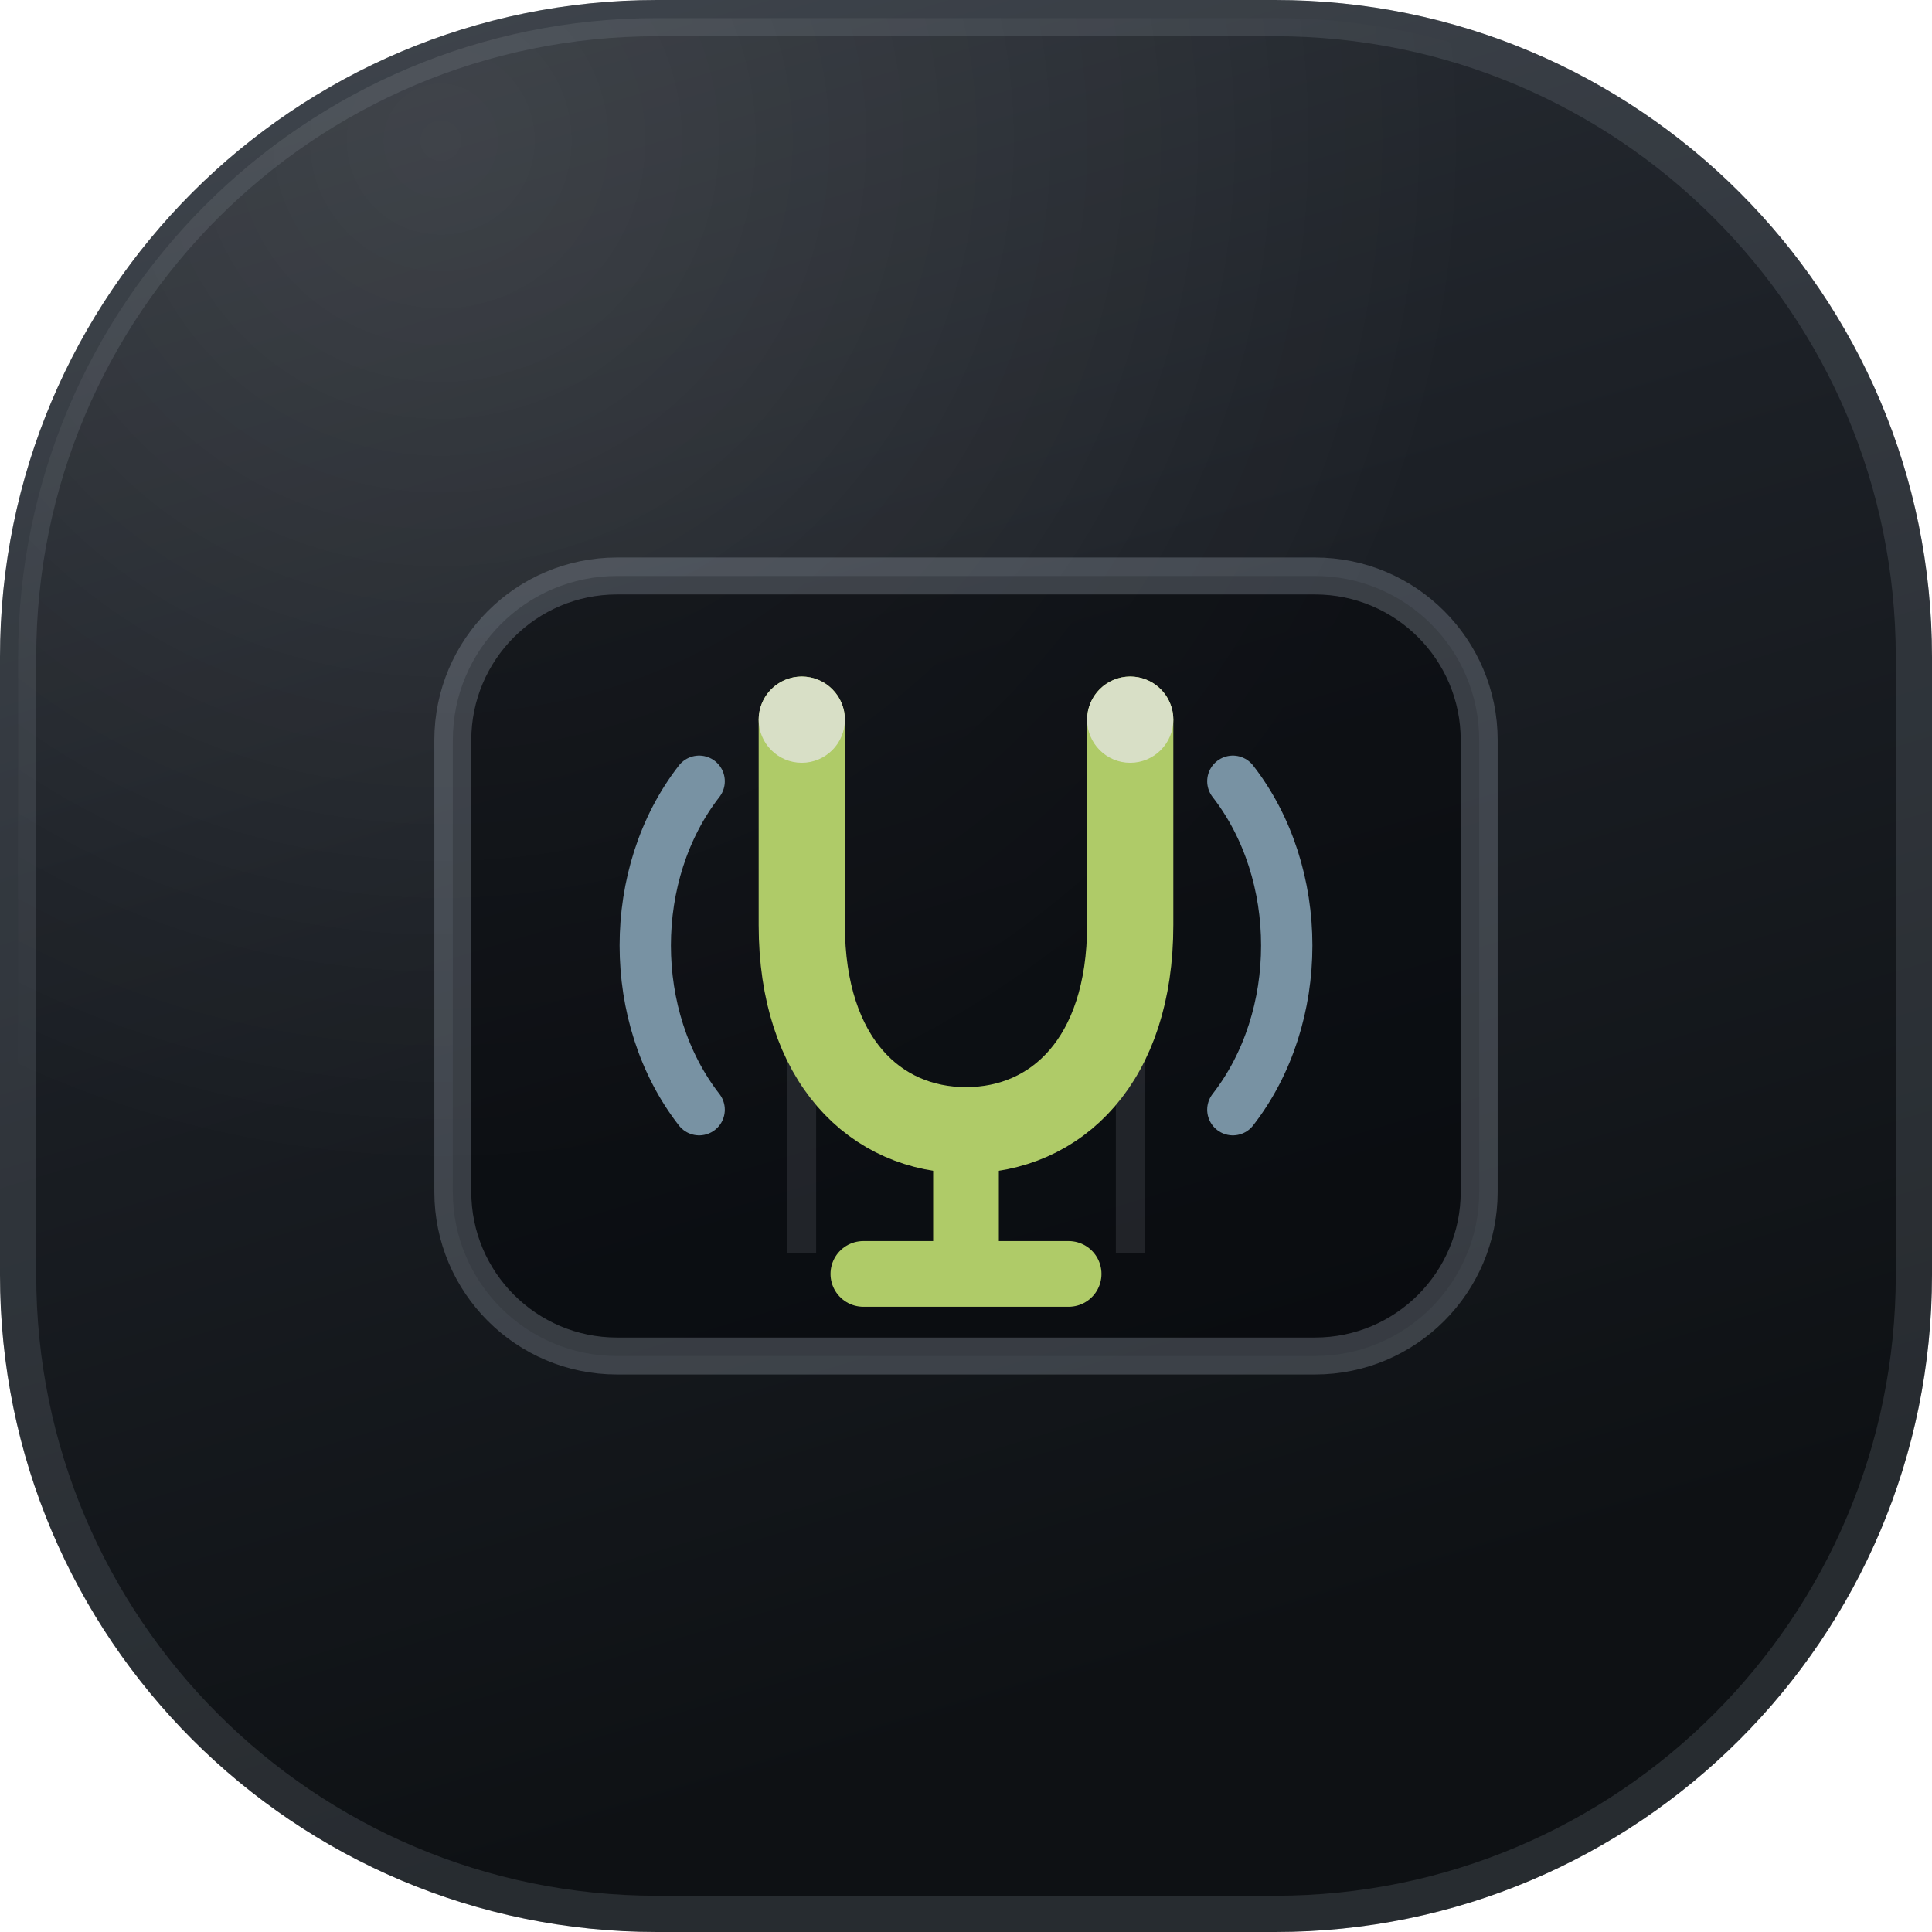
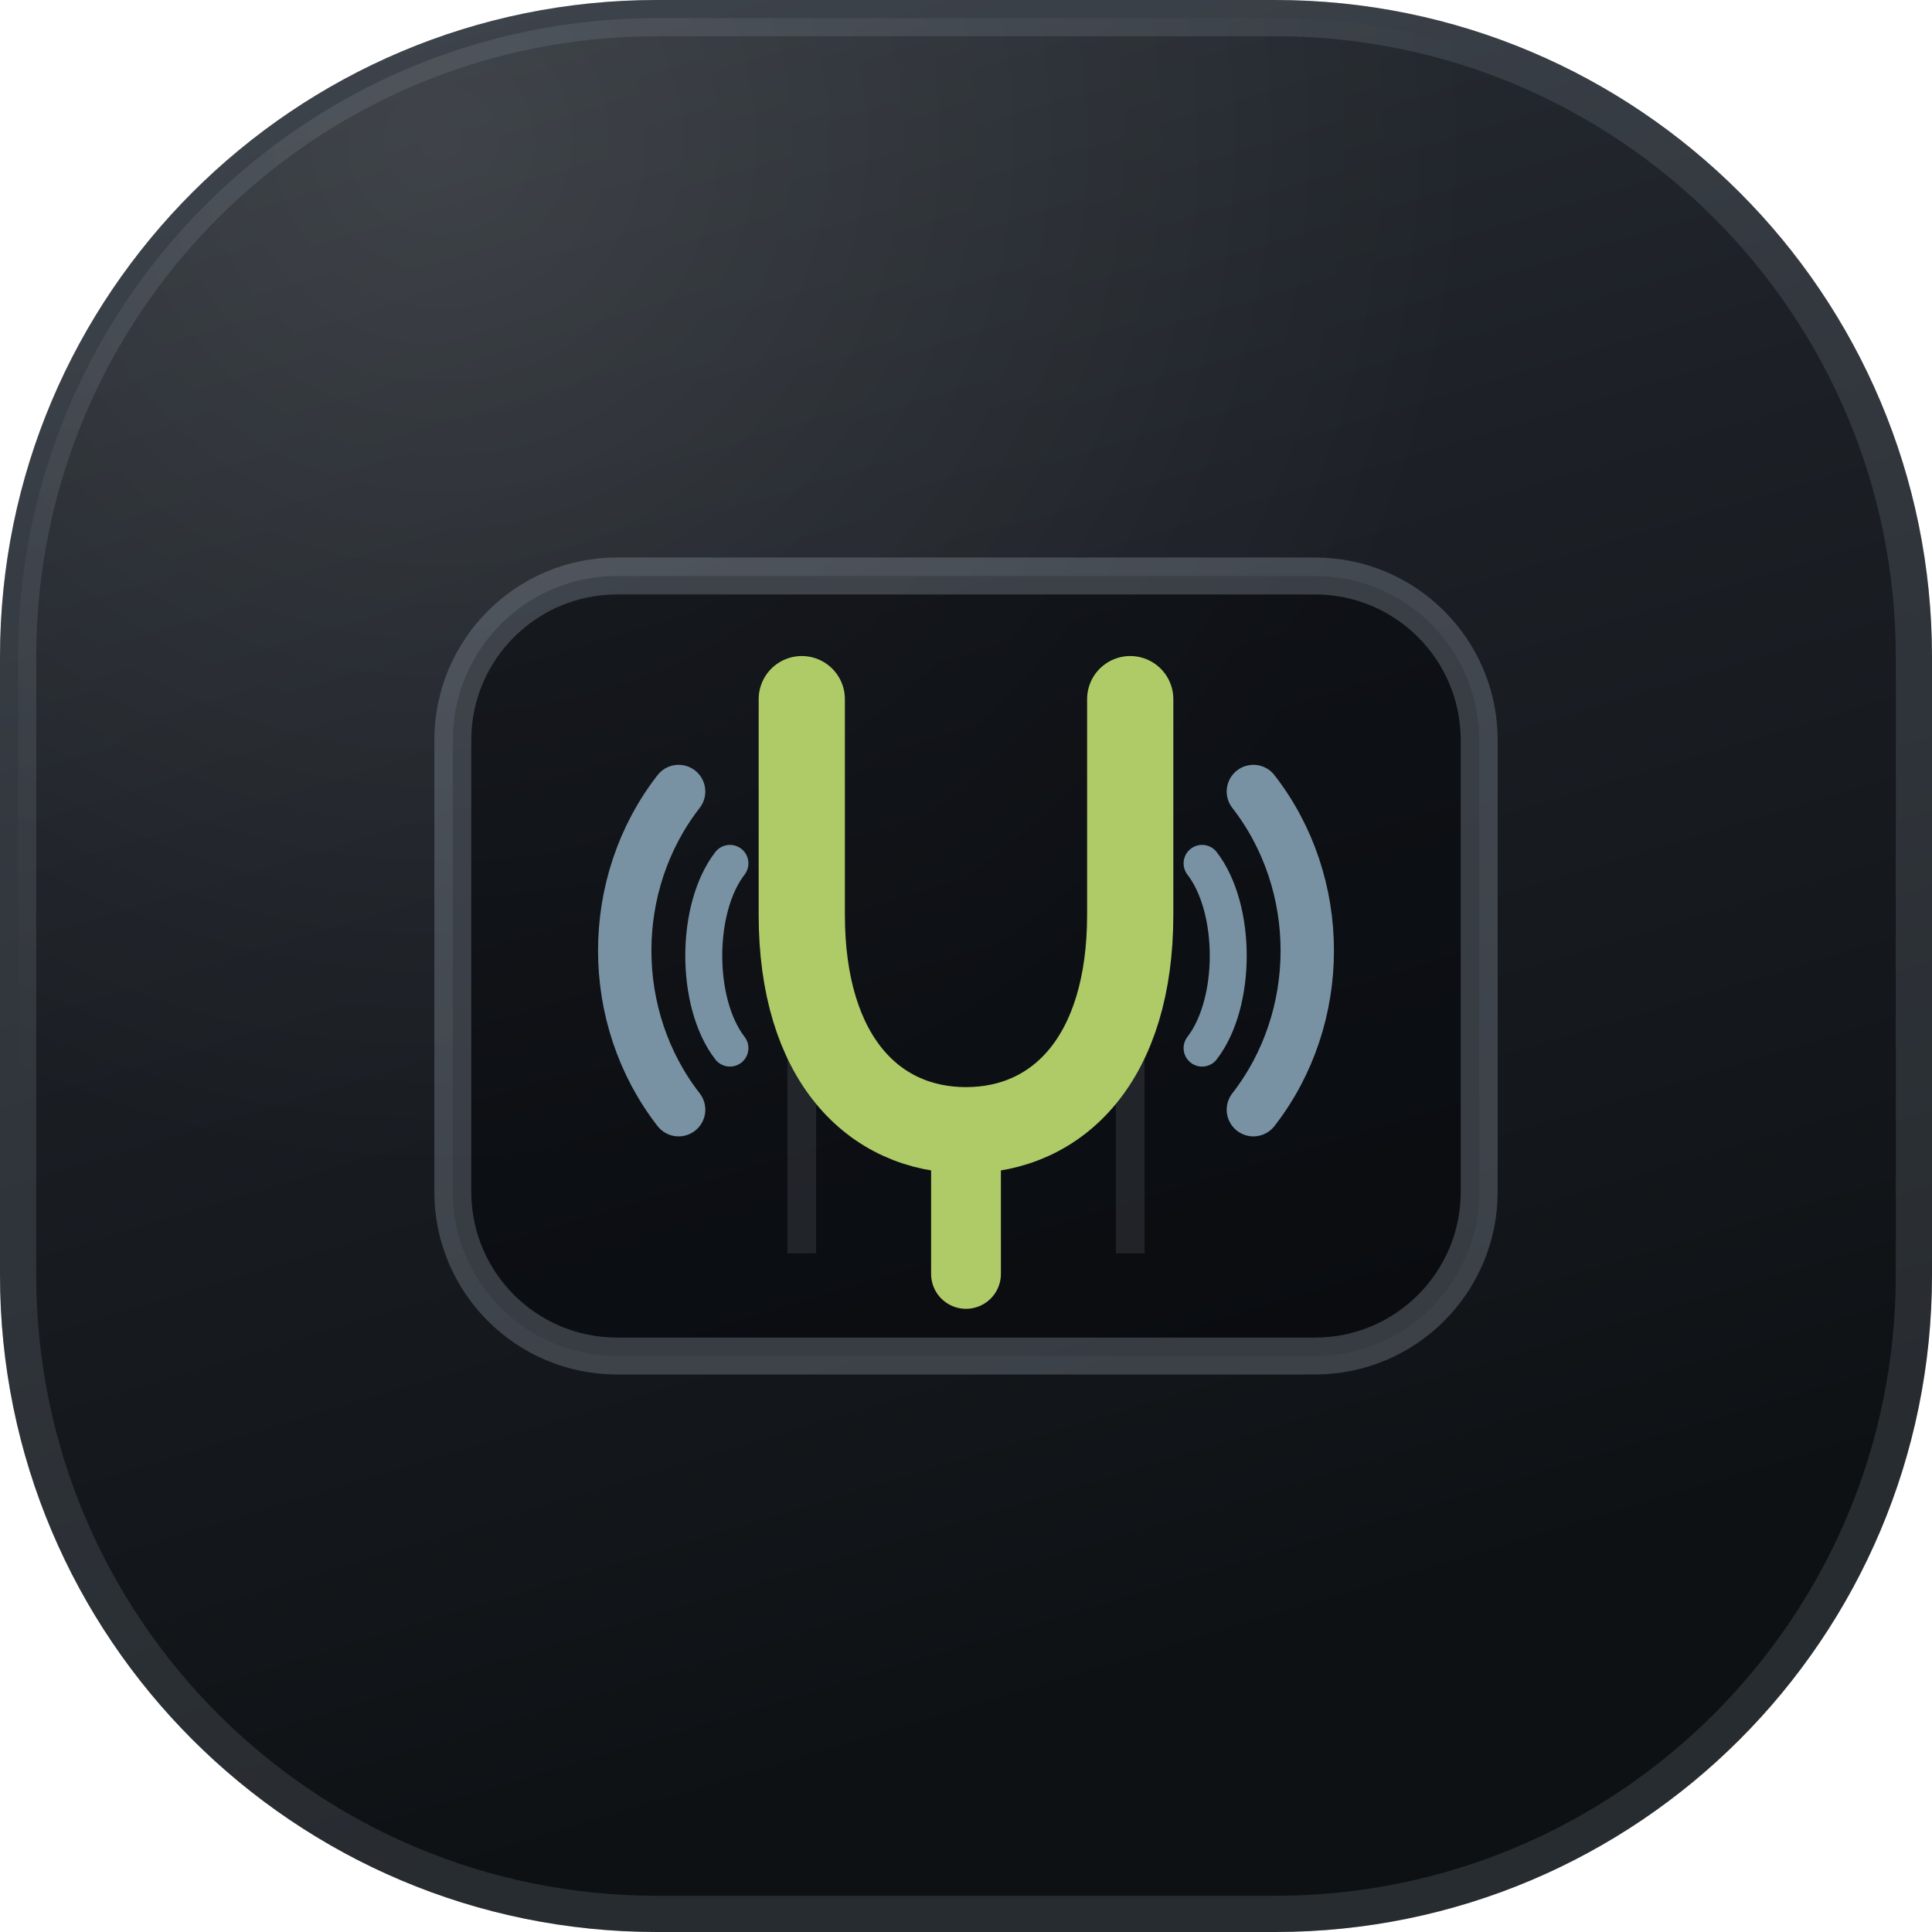
<svg xmlns="http://www.w3.org/2000/svg" width="64" height="64" viewBox="0 0 64 64">
  <defs>
    <linearGradient id="ch" x1="0" y1="0" x2="0.29" y2="0.96">
      <stop offset="0" stop-color="#2C3138" />
      <stop offset="0.45" stop-color="#1C2026" />
      <stop offset="1" stop-color="#0E1114" />
    </linearGradient>
    <radialGradient id="hl" cx="0.22" cy="0.06" r="0.95">
      <stop offset="0" stop-color="#FFFFFF" stop-opacity="0.11" />
      <stop offset="0.58" stop-color="#FFFFFF" stop-opacity="0" />
    </radialGradient>
  </defs>
  <rect x="0" y="0" width="64" height="64" rx="21.76" fill="url(#ch)" />
  <rect x="0.6" y="0.6" width="62.8" height="62.8" rx="21.16" fill="url(#hl)" stroke="#8C96A2" stroke-opacity="0.2" stroke-width="1.2" />
  <g transform="translate(32,32) scale(0.68) translate(-32,-32)">
    <rect x="7" y="13" width="50" height="38" rx="8" fill="#04060A" fill-opacity=".55" stroke="#96A0AC" stroke-opacity=".32" stroke-width="1.8" />
    <path d="M24 18V46M40 18V46" fill="none" stroke="#C6CED6" stroke-opacity=".12" stroke-width="1.4" />
-     <path d="M24 20V30C24 36.6 27.6 40 32 40S40 36.6 40 30V20" fill="none" stroke="#AFCB68" stroke-width="4.2" stroke-linecap="round" stroke-linejoin="round" />
-     <path d="M32 40V47M27 47H37" fill="none" stroke="#AFCB68" stroke-width="3.2" stroke-linecap="round" />
-     <path d="M19 23C15.5 27.5 15.5 34.5 19 39M45 23C48.5 27.5 48.5 34.5 45 39" fill="none" stroke="#7892A3" stroke-width="2.5" stroke-linecap="round" />
-     <circle cx="24" cy="20" r="2.1" fill="#D8DFC6" />
-     <circle cx="40" cy="20" r="2.1" fill="#D8DFC6" />
+     <path d="M24 19V29.5C24 36.5 27.5 40 32 40S40 36.5 40 29.5V19" fill="none" stroke="#AFCB68" stroke-width="4.2" stroke-linecap="round" stroke-linejoin="round" />
+     <path d="M32 40V47" fill="none" stroke="#AFCB68" stroke-width="3.4" stroke-linecap="round" />
+     <path d="M18 23.5C14.5 28 14.5 34.5 18 39M46 23.5C49.5 28 49.5 34.5 46 39" fill="none" stroke="#7892A3" stroke-width="2.6" stroke-linecap="round" />
+     <path d="M20.5 27C18.8 29.2 18.8 33.8 20.5 36M43.5 27C45.2 29.2 45.2 33.8 43.5 36" fill="none" stroke="#7892A3" stroke-width="1.8" stroke-linecap="round" />
  </g>
</svg>
